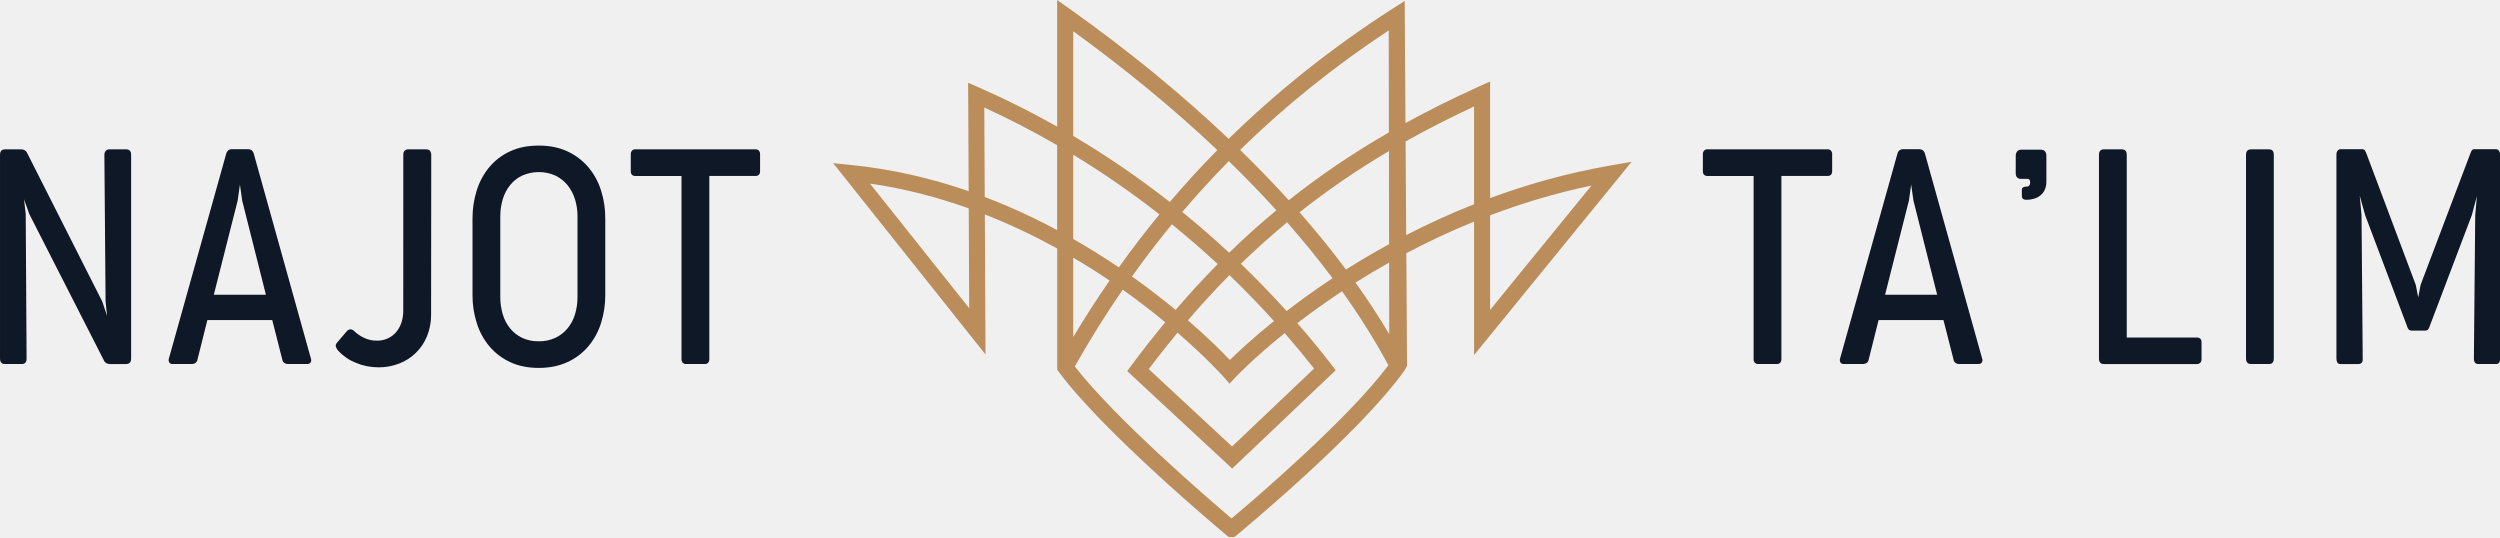
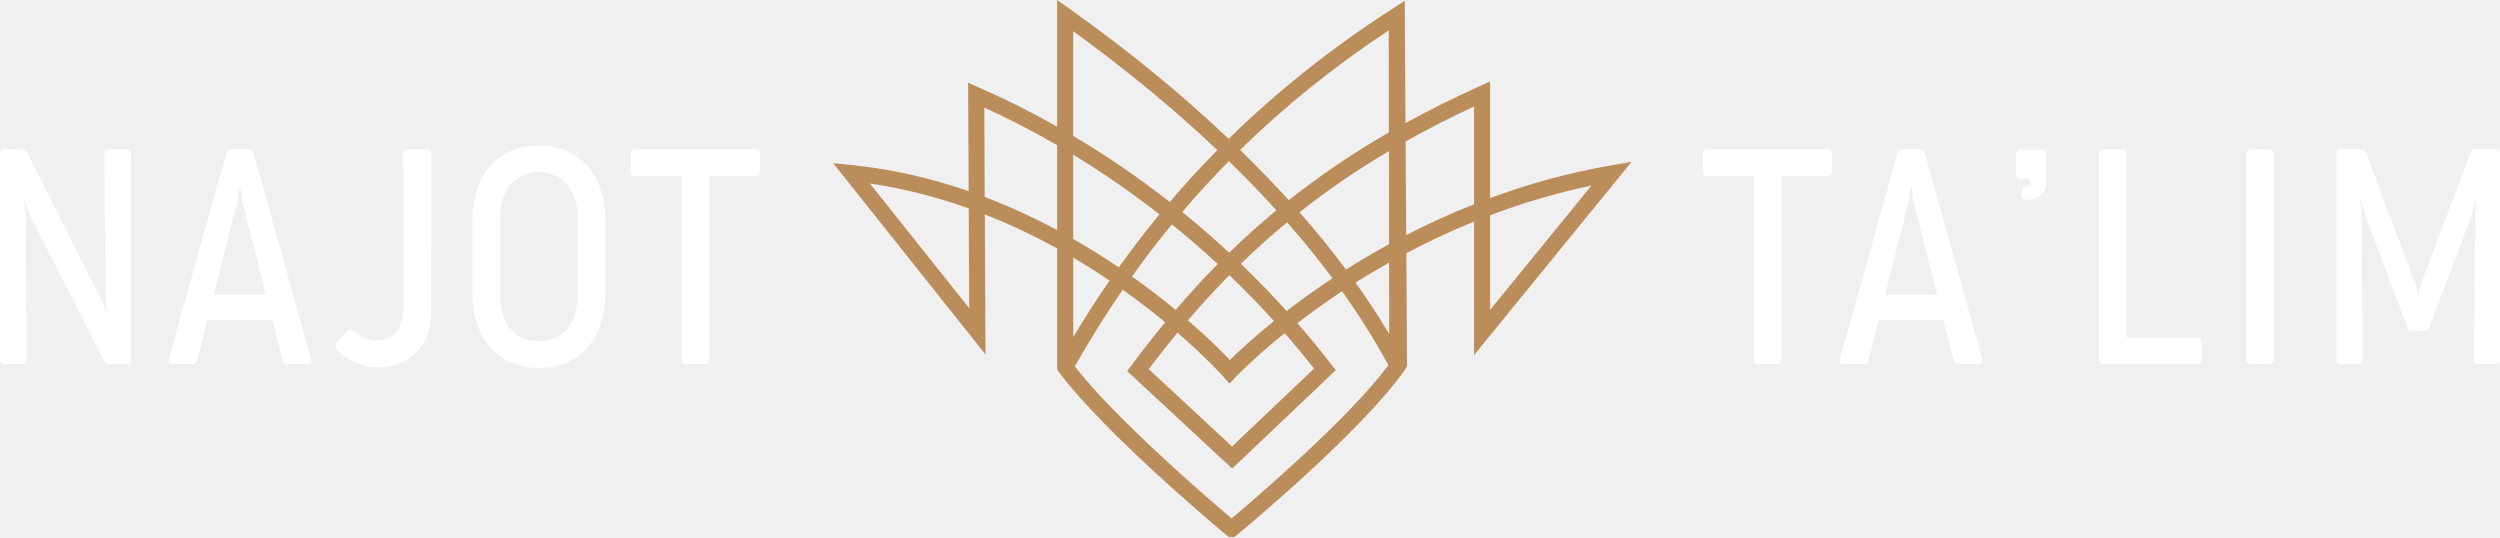
<svg xmlns="http://www.w3.org/2000/svg" width="214" height="46" viewBox="0 0 214 46" fill="none">
  <g clip-path="url(#clip0_4_571)">
    <g clip-path="url(#clip1_4_571)">
      <mask id="mask0_4_571" style="mask-type:luminance" maskUnits="userSpaceOnUse" x="0" y="0" width="214" height="46">
        <path d="M214 0H0V46H214V0Z" fill="white" />
      </mask>
      <g mask="url(#mask0_4_571)">
-         <path d="M0.001 13.261C0.001 12.944 0.142 12.785 0.425 12.785H1.826C1.925 12.785 2.022 12.81 2.109 12.857C2.22 12.928 2.305 13.033 2.353 13.155L8.755 25.812L9.166 27.04L9.037 25.803L8.935 13.261C8.93 13.137 8.969 13.016 9.045 12.918C9.085 12.872 9.136 12.836 9.192 12.812C9.249 12.789 9.311 12.779 9.372 12.784H10.813C10.922 12.78 11.028 12.819 11.108 12.893C11.185 12.966 11.224 13.084 11.224 13.248V30.699C11.224 31.008 11.074 31.163 10.773 31.163H9.41C9.307 31.161 9.207 31.136 9.114 31.091C9 31.029 8.912 30.926 8.87 30.802L2.508 18.325L2.058 17.062L2.202 18.338L2.276 30.684C2.276 31.002 2.139 31.161 1.865 31.161H0.424C0.142 31.161 0.001 31.002 0.001 30.684V13.261Z" fill="#0F1826" />
-         <path d="M26.608 30.671C26.659 30.816 26.653 30.935 26.589 31.025C26.556 31.07 26.512 31.105 26.462 31.129C26.412 31.153 26.356 31.163 26.301 31.16H24.642C24.543 31.159 24.446 31.133 24.36 31.083C24.308 31.051 24.264 31.008 24.231 30.956C24.197 30.905 24.175 30.847 24.167 30.787L23.304 27.398H17.75L16.902 30.787C16.893 30.847 16.871 30.905 16.838 30.956C16.805 31.007 16.761 31.051 16.709 31.083C16.623 31.132 16.526 31.159 16.426 31.16H14.771C14.716 31.164 14.661 31.154 14.612 31.13C14.562 31.106 14.519 31.07 14.488 31.025C14.458 30.972 14.439 30.912 14.435 30.851C14.431 30.79 14.44 30.728 14.462 30.671L19.361 13.17C19.388 13.049 19.454 12.941 19.548 12.861C19.628 12.801 19.725 12.769 19.825 12.771H21.251C21.353 12.77 21.452 12.802 21.535 12.861C21.632 12.939 21.7 13.048 21.727 13.17L26.608 30.671ZM18.302 25.232H22.762L20.73 17.165L20.538 15.799L20.345 17.165L18.302 25.232Z" fill="#0F1826" />
-         <path d="M34.523 13.247C34.523 13.076 34.566 12.959 34.652 12.886C34.727 12.822 34.823 12.785 34.922 12.784H36.464C36.636 12.784 36.752 12.829 36.818 12.919C36.889 13.033 36.922 13.166 36.915 13.299L36.902 26.921C36.91 27.561 36.79 28.197 36.548 28.79C36.332 29.322 36.009 29.804 35.598 30.205C35.188 30.607 34.699 30.919 34.163 31.122C33.601 31.339 33.004 31.448 32.402 31.444C31.742 31.446 31.088 31.317 30.478 31.063C29.905 30.838 29.388 30.488 28.965 30.04C28.873 29.944 28.803 29.83 28.76 29.705C28.709 29.567 28.743 29.438 28.863 29.317L29.698 28.338C29.818 28.218 29.936 28.171 30.052 28.194C30.174 28.224 30.284 28.291 30.367 28.387C30.6 28.598 30.862 28.773 31.145 28.909C31.499 29.082 31.889 29.168 32.282 29.16C32.592 29.163 32.899 29.1 33.182 28.974C33.453 28.852 33.694 28.674 33.89 28.451C34.095 28.213 34.252 27.938 34.352 27.64C34.466 27.304 34.523 26.951 34.519 26.596L34.523 13.247Z" fill="#0F1826" />
-         <path d="M40.447 18.712C40.443 17.894 40.564 17.081 40.808 16.301C41.033 15.574 41.398 14.898 41.881 14.311C42.365 13.733 42.971 13.271 43.655 12.957C44.362 12.626 45.182 12.461 46.117 12.461C47.042 12.461 47.859 12.627 48.567 12.957C49.251 13.271 49.86 13.73 50.352 14.302C50.845 14.884 51.216 15.56 51.445 16.288C51.693 17.067 51.816 17.88 51.811 18.698V25.258C51.816 26.075 51.693 26.887 51.445 27.665C51.217 28.392 50.848 29.066 50.359 29.65C49.869 30.224 49.259 30.684 48.573 30.997C47.86 31.328 47.041 31.493 46.114 31.493C45.187 31.493 44.372 31.328 43.671 30.997C42.989 30.683 42.384 30.223 41.897 29.65C41.409 29.067 41.041 28.392 40.813 27.665C40.566 26.886 40.442 26.073 40.447 25.255V18.712ZM42.825 25.413C42.821 25.919 42.892 26.423 43.036 26.908C43.165 27.347 43.379 27.757 43.667 28.113C43.947 28.453 44.297 28.729 44.695 28.919C45.139 29.124 45.624 29.225 46.114 29.214C46.605 29.224 47.093 29.123 47.54 28.919C47.941 28.729 48.297 28.454 48.581 28.113C48.872 27.76 49.088 27.353 49.218 26.914C49.364 26.432 49.437 25.93 49.434 25.426V18.531C49.438 18.031 49.365 17.533 49.218 17.055C49.083 16.617 48.868 16.208 48.582 15.851C48.301 15.505 47.947 15.226 47.547 15.032C47.099 14.833 46.616 14.73 46.127 14.729C45.638 14.728 45.154 14.829 44.706 15.026C44.304 15.215 43.951 15.493 43.671 15.838C43.383 16.196 43.168 16.606 43.037 17.047C42.894 17.527 42.822 18.027 42.826 18.529L42.825 25.413Z" fill="#0F1826" />
-         <path d="M53.994 13.218C53.989 13.159 53.997 13.1 54.016 13.043C54.035 12.987 54.064 12.934 54.103 12.89C54.14 12.854 54.183 12.825 54.23 12.807C54.278 12.788 54.329 12.779 54.38 12.781H64.689C64.738 12.78 64.787 12.789 64.832 12.808C64.878 12.827 64.919 12.855 64.953 12.89C64.992 12.934 65.022 12.986 65.041 13.043C65.06 13.099 65.068 13.159 65.063 13.218V14.649C65.063 14.793 65.027 14.9 64.954 14.964C64.881 15.029 64.787 15.063 64.69 15.061H60.718V30.722C60.727 30.841 60.689 30.959 60.614 31.051C60.579 31.087 60.537 31.116 60.491 31.135C60.444 31.153 60.395 31.162 60.344 31.16H58.723C58.67 31.163 58.618 31.155 58.57 31.136C58.521 31.117 58.477 31.088 58.44 31.051C58.364 30.959 58.327 30.841 58.337 30.722V15.064H54.38C54.279 15.068 54.18 15.033 54.103 14.967C54.031 14.903 53.994 14.798 53.994 14.652V13.218Z" fill="#0F1826" />
-         <path d="M145.765 13.218C145.761 13.159 145.768 13.1 145.787 13.043C145.805 12.987 145.835 12.935 145.874 12.89C145.91 12.854 145.954 12.825 146.001 12.807C146.049 12.788 146.1 12.779 146.151 12.781H156.461C156.51 12.78 156.558 12.789 156.604 12.808C156.649 12.827 156.69 12.854 156.724 12.89C156.763 12.935 156.793 12.987 156.812 13.043C156.83 13.1 156.838 13.159 156.833 13.218V14.649C156.833 14.793 156.797 14.9 156.724 14.964C156.652 15.028 156.557 15.063 156.461 15.061H152.488V30.722C152.497 30.841 152.461 30.959 152.385 31.051C152.351 31.087 152.309 31.116 152.262 31.134C152.216 31.153 152.166 31.162 152.116 31.16H150.496C150.444 31.163 150.392 31.155 150.343 31.136C150.294 31.117 150.25 31.088 150.213 31.051C150.138 30.959 150.101 30.841 150.11 30.722V15.064H146.151C146.05 15.067 145.951 15.033 145.874 14.967C145.802 14.903 145.765 14.798 145.765 14.652V13.218Z" fill="#0F1826" />
-         <path d="M169.665 30.671C169.717 30.816 169.71 30.935 169.646 31.025C169.613 31.07 169.57 31.106 169.519 31.129C169.469 31.153 169.413 31.163 169.358 31.16H167.701C167.601 31.159 167.504 31.133 167.418 31.083C167.366 31.051 167.322 31.007 167.289 30.956C167.256 30.905 167.234 30.847 167.225 30.787L166.361 27.398H160.807L159.958 30.787C159.949 30.847 159.928 30.905 159.894 30.956C159.861 31.007 159.817 31.051 159.766 31.083C159.679 31.132 159.582 31.159 159.483 31.16H157.825C157.771 31.164 157.716 31.154 157.666 31.13C157.616 31.107 157.574 31.07 157.542 31.025C157.512 30.972 157.493 30.912 157.489 30.851C157.484 30.79 157.494 30.728 157.516 30.671L162.416 13.17C162.442 13.049 162.508 12.94 162.602 12.861C162.682 12.801 162.778 12.769 162.878 12.771H164.306C164.407 12.77 164.506 12.802 164.588 12.861C164.686 12.939 164.754 13.048 164.781 13.17L169.665 30.671ZM161.361 25.232H165.822L163.79 17.165L163.597 15.799L163.405 17.165L161.361 25.232Z" fill="#0F1826" />
-         <path d="M172.548 13.351C172.54 13.209 172.584 13.07 172.669 12.957C172.715 12.906 172.772 12.867 172.836 12.842C172.899 12.817 172.967 12.807 173.035 12.812H174.681C175.007 12.812 175.17 12.993 175.17 13.354V15.557C175.175 15.8 175.126 16.04 175.025 16.26C174.937 16.446 174.808 16.609 174.646 16.737C174.484 16.863 174.298 16.958 174.1 17.014C173.895 17.074 173.683 17.105 173.47 17.105C173.204 17.105 173.071 16.997 173.071 16.782V16.252C173.068 16.209 173.077 16.166 173.098 16.127C173.118 16.089 173.149 16.057 173.187 16.035C173.27 15.991 173.363 15.968 173.458 15.97C173.503 15.976 173.55 15.97 173.593 15.955C173.636 15.939 173.675 15.914 173.708 15.881C173.76 15.805 173.785 15.715 173.78 15.623C173.787 15.539 173.767 15.456 173.722 15.385C173.694 15.357 173.661 15.337 173.624 15.325C173.587 15.312 173.548 15.308 173.509 15.312H172.983C172.869 15.315 172.759 15.273 172.674 15.196C172.589 15.119 172.546 14.995 172.546 14.822L172.548 13.351Z" fill="#0F1826" />
-         <path d="M179.671 13.26C179.671 12.943 179.812 12.784 180.095 12.784H181.626C181.908 12.784 182.05 12.943 182.05 13.26V28.893H188.054C188.159 28.888 188.262 28.923 188.343 28.99C188.415 29.055 188.452 29.159 188.452 29.305V30.723C188.457 30.782 188.449 30.842 188.43 30.899C188.412 30.955 188.382 31.007 188.343 31.052C188.304 31.089 188.259 31.118 188.21 31.137C188.16 31.155 188.107 31.164 188.054 31.162H180.095C179.812 31.162 179.671 31.003 179.671 30.685V13.26Z" fill="#0F1826" />
-         <path d="M192.259 13.26C192.259 12.943 192.403 12.784 192.696 12.784H194.225C194.5 12.784 194.637 12.943 194.637 13.26V30.684C194.637 31.002 194.5 31.161 194.225 31.161H192.696C192.404 31.161 192.259 31.002 192.259 30.684V13.26Z" fill="#0F1826" />
-         <path d="M202.455 18.415L201.992 16.739L202.147 18.401L202.248 30.698C202.266 31.007 202.137 31.162 201.864 31.162H200.359C200.221 31.162 200.127 31.119 200.076 31.033C200.02 30.927 199.993 30.807 199.999 30.686V13.196C200.001 13.084 200.04 12.975 200.108 12.886C200.143 12.847 200.185 12.816 200.233 12.796C200.281 12.776 200.333 12.767 200.385 12.77H202.197C202.242 12.766 202.287 12.773 202.329 12.791C202.37 12.809 202.407 12.837 202.434 12.873C202.491 12.962 202.536 13.057 202.57 13.157L206.793 24.395L206.999 25.464L207.205 24.381L211.456 13.155C211.488 13.055 211.534 12.96 211.59 12.871C211.618 12.835 211.655 12.807 211.696 12.789C211.738 12.771 211.784 12.764 211.829 12.769H213.617C213.669 12.766 213.72 12.774 213.768 12.794C213.816 12.815 213.858 12.845 213.892 12.884C213.96 12.973 213.999 13.082 214.001 13.194V30.684C214.019 31.002 213.904 31.16 213.655 31.16H212.147C211.892 31.16 211.765 31.005 211.765 30.696L211.879 18.417L212.023 16.793L211.587 18.417L207.984 27.915C207.959 28.027 207.906 28.131 207.83 28.218C207.763 28.277 207.675 28.307 207.586 28.302H206.427C206.342 28.305 206.259 28.275 206.196 28.218C206.12 28.131 206.067 28.027 206.042 27.915L202.455 18.415Z" fill="#0F1826" />
+         <path d="M0.001 13.261C0.001 12.944 0.142 12.785 0.425 12.785H1.826C1.925 12.785 2.022 12.81 2.109 12.857C2.22 12.928 2.305 13.033 2.353 13.155L8.755 25.812L9.166 27.04L9.037 25.803L8.935 13.261C8.93 13.137 8.969 13.016 9.045 12.918C9.085 12.872 9.136 12.836 9.192 12.812C9.249 12.789 9.311 12.779 9.372 12.784H10.813C10.922 12.78 11.028 12.819 11.108 12.893C11.185 12.966 11.224 13.084 11.224 13.248V30.699C11.224 31.008 11.074 31.163 10.773 31.163H9.41C9.307 31.161 9.207 31.136 9.114 31.091C9 31.029 8.912 30.926 8.87 30.802L2.508 18.325L2.058 17.062L2.202 18.338L2.276 30.684C2.276 31.002 2.139 31.161 1.865 31.161H0.424C0.142 31.161 0.001 31.002 0.001 30.684V13.261Z" fill="white" />
+         <path d="M26.608 30.671C26.659 30.816 26.653 30.935 26.589 31.025C26.556 31.07 26.512 31.105 26.462 31.129C26.412 31.153 26.356 31.163 26.301 31.16H24.642C24.543 31.159 24.446 31.133 24.36 31.083C24.308 31.051 24.264 31.008 24.231 30.956C24.197 30.905 24.175 30.847 24.167 30.787L23.304 27.398H17.75L16.902 30.787C16.893 30.847 16.871 30.905 16.838 30.956C16.805 31.007 16.761 31.051 16.709 31.083C16.623 31.132 16.526 31.159 16.426 31.16H14.771C14.716 31.164 14.661 31.154 14.612 31.13C14.562 31.106 14.519 31.07 14.488 31.025C14.458 30.972 14.439 30.912 14.435 30.851C14.431 30.79 14.44 30.728 14.462 30.671L19.361 13.17C19.388 13.049 19.454 12.941 19.548 12.861C19.628 12.801 19.725 12.769 19.825 12.771H21.251C21.353 12.77 21.452 12.802 21.535 12.861C21.632 12.939 21.7 13.048 21.727 13.17L26.608 30.671ZM18.302 25.232H22.762L20.73 17.165L20.538 15.799L20.345 17.165L18.302 25.232Z" fill="white" />
+         <path d="M34.523 13.247C34.523 13.076 34.566 12.959 34.652 12.886C34.727 12.822 34.823 12.785 34.922 12.784H36.464C36.636 12.784 36.752 12.829 36.818 12.919C36.889 13.033 36.922 13.166 36.915 13.299L36.902 26.921C36.91 27.561 36.79 28.197 36.548 28.79C36.332 29.322 36.009 29.804 35.598 30.205C35.188 30.607 34.699 30.919 34.163 31.122C33.601 31.339 33.004 31.448 32.402 31.444C31.742 31.446 31.088 31.317 30.478 31.063C29.905 30.838 29.388 30.488 28.965 30.04C28.873 29.944 28.803 29.83 28.76 29.705C28.709 29.567 28.743 29.438 28.863 29.317L29.698 28.338C29.818 28.218 29.936 28.171 30.052 28.194C30.174 28.224 30.284 28.291 30.367 28.387C30.6 28.598 30.862 28.773 31.145 28.909C31.499 29.082 31.889 29.168 32.282 29.16C32.592 29.163 32.899 29.1 33.182 28.974C33.453 28.852 33.694 28.674 33.89 28.451C34.095 28.213 34.252 27.938 34.352 27.64C34.466 27.304 34.523 26.951 34.519 26.596L34.523 13.247Z" fill="white" />
+         <path d="M40.447 18.712C40.443 17.894 40.564 17.081 40.808 16.301C41.033 15.574 41.398 14.898 41.881 14.311C42.365 13.733 42.971 13.271 43.655 12.957C44.362 12.626 45.182 12.461 46.117 12.461C47.042 12.461 47.859 12.627 48.567 12.957C49.251 13.271 49.86 13.73 50.352 14.302C50.845 14.884 51.216 15.56 51.445 16.288C51.693 17.067 51.816 17.88 51.811 18.698V25.258C51.816 26.075 51.693 26.887 51.445 27.665C51.217 28.392 50.848 29.066 50.359 29.65C49.869 30.224 49.259 30.684 48.573 30.997C47.86 31.328 47.041 31.493 46.114 31.493C45.187 31.493 44.372 31.328 43.671 30.997C42.989 30.683 42.384 30.223 41.897 29.65C41.409 29.067 41.041 28.392 40.813 27.665C40.566 26.886 40.442 26.073 40.447 25.255V18.712ZM42.825 25.413C42.821 25.919 42.892 26.423 43.036 26.908C43.165 27.347 43.379 27.757 43.667 28.113C43.947 28.453 44.297 28.729 44.695 28.919C45.139 29.124 45.624 29.225 46.114 29.214C46.605 29.224 47.093 29.123 47.54 28.919C47.941 28.729 48.297 28.454 48.581 28.113C48.872 27.76 49.088 27.353 49.218 26.914C49.364 26.432 49.437 25.93 49.434 25.426V18.531C49.438 18.031 49.365 17.533 49.218 17.055C49.083 16.617 48.868 16.208 48.582 15.851C48.301 15.505 47.947 15.226 47.547 15.032C47.099 14.833 46.616 14.73 46.127 14.729C45.638 14.728 45.154 14.829 44.706 15.026C44.304 15.215 43.951 15.493 43.671 15.838C43.383 16.196 43.168 16.606 43.037 17.047C42.894 17.527 42.822 18.027 42.826 18.529L42.825 25.413Z" fill="white" />
+         <path d="M53.994 13.218C53.989 13.159 53.997 13.1 54.016 13.043C54.035 12.987 54.064 12.934 54.103 12.89C54.14 12.854 54.183 12.825 54.23 12.807C54.278 12.788 54.329 12.779 54.38 12.781H64.689C64.738 12.78 64.787 12.789 64.832 12.808C64.878 12.827 64.919 12.855 64.953 12.89C64.992 12.934 65.022 12.986 65.041 13.043C65.06 13.099 65.068 13.159 65.063 13.218V14.649C65.063 14.793 65.027 14.9 64.954 14.964C64.881 15.029 64.787 15.063 64.69 15.061H60.718V30.722C60.727 30.841 60.689 30.959 60.614 31.051C60.579 31.087 60.537 31.116 60.491 31.135C60.444 31.153 60.395 31.162 60.344 31.16H58.723C58.67 31.163 58.618 31.155 58.57 31.136C58.521 31.117 58.477 31.088 58.44 31.051C58.364 30.959 58.327 30.841 58.337 30.722V15.064H54.38C54.279 15.068 54.18 15.033 54.103 14.967C54.031 14.903 53.994 14.798 53.994 14.652V13.218Z" fill="white" />
+         <path d="M145.765 13.218C145.761 13.159 145.768 13.1 145.787 13.043C145.805 12.987 145.835 12.935 145.874 12.89C145.91 12.854 145.954 12.825 146.001 12.807C146.049 12.788 146.1 12.779 146.151 12.781H156.461C156.51 12.78 156.558 12.789 156.604 12.808C156.649 12.827 156.69 12.854 156.724 12.89C156.763 12.935 156.793 12.987 156.812 13.043C156.83 13.1 156.838 13.159 156.833 13.218V14.649C156.833 14.793 156.797 14.9 156.724 14.964C156.652 15.028 156.557 15.063 156.461 15.061H152.488V30.722C152.497 30.841 152.461 30.959 152.385 31.051C152.351 31.087 152.309 31.116 152.262 31.134C152.216 31.153 152.166 31.162 152.116 31.16H150.496C150.444 31.163 150.392 31.155 150.343 31.136C150.294 31.117 150.25 31.088 150.213 31.051C150.138 30.959 150.101 30.841 150.11 30.722V15.064H146.151C146.05 15.067 145.951 15.033 145.874 14.967C145.802 14.903 145.765 14.798 145.765 14.652V13.218Z" fill="white" />
+         <path d="M169.665 30.671C169.717 30.816 169.71 30.935 169.646 31.025C169.613 31.07 169.57 31.106 169.519 31.129C169.469 31.153 169.413 31.163 169.358 31.16H167.701C167.601 31.159 167.504 31.133 167.418 31.083C167.366 31.051 167.322 31.007 167.289 30.956C167.256 30.905 167.234 30.847 167.225 30.787L166.361 27.398H160.807L159.958 30.787C159.949 30.847 159.928 30.905 159.894 30.956C159.861 31.007 159.817 31.051 159.766 31.083C159.679 31.132 159.582 31.159 159.483 31.16H157.825C157.771 31.164 157.716 31.154 157.666 31.13C157.616 31.107 157.574 31.07 157.542 31.025C157.512 30.972 157.493 30.912 157.489 30.851C157.484 30.79 157.494 30.728 157.516 30.671L162.416 13.17C162.442 13.049 162.508 12.94 162.602 12.861C162.682 12.801 162.778 12.769 162.878 12.771H164.306C164.407 12.77 164.506 12.802 164.588 12.861C164.686 12.939 164.754 13.048 164.781 13.17L169.665 30.671ZM161.361 25.232H165.822L163.79 17.165L163.597 15.799L163.405 17.165L161.361 25.232Z" fill="white" />
+         <path d="M172.548 13.351C172.54 13.209 172.584 13.07 172.669 12.957C172.715 12.906 172.772 12.867 172.836 12.842C172.899 12.817 172.967 12.807 173.035 12.812H174.681C175.007 12.812 175.17 12.993 175.17 13.354V15.557C175.175 15.8 175.126 16.04 175.025 16.26C174.937 16.446 174.808 16.609 174.646 16.737C174.484 16.863 174.298 16.958 174.1 17.014C173.895 17.074 173.683 17.105 173.47 17.105C173.204 17.105 173.071 16.997 173.071 16.782V16.252C173.068 16.209 173.077 16.166 173.098 16.127C173.118 16.089 173.149 16.057 173.187 16.035C173.27 15.991 173.363 15.968 173.458 15.97C173.503 15.976 173.55 15.97 173.593 15.955C173.636 15.939 173.675 15.914 173.708 15.881C173.76 15.805 173.785 15.715 173.78 15.623C173.787 15.539 173.767 15.456 173.722 15.385C173.694 15.357 173.661 15.337 173.624 15.325C173.587 15.312 173.548 15.308 173.509 15.312H172.983C172.869 15.315 172.759 15.273 172.674 15.196C172.589 15.119 172.546 14.995 172.546 14.822L172.548 13.351Z" fill="white" />
+         <path d="M179.671 13.26C179.671 12.943 179.812 12.784 180.095 12.784H181.626C181.908 12.784 182.05 12.943 182.05 13.26V28.893H188.054C188.159 28.888 188.262 28.923 188.343 28.99C188.415 29.055 188.452 29.159 188.452 29.305V30.723C188.457 30.782 188.449 30.842 188.43 30.899C188.412 30.955 188.382 31.007 188.343 31.052C188.304 31.089 188.259 31.118 188.21 31.137C188.16 31.155 188.107 31.164 188.054 31.162H180.095C179.812 31.162 179.671 31.003 179.671 30.685V13.26Z" fill="white" />
+         <path d="M192.259 13.26C192.259 12.943 192.403 12.784 192.696 12.784H194.225C194.5 12.784 194.637 12.943 194.637 13.26V30.684C194.637 31.002 194.5 31.161 194.225 31.161H192.696C192.404 31.161 192.259 31.002 192.259 30.684V13.26Z" fill="white" />
+         <path d="M202.455 18.415L201.992 16.739L202.147 18.401L202.248 30.698C202.266 31.007 202.137 31.162 201.864 31.162H200.359C200.221 31.162 200.127 31.119 200.076 31.033C200.02 30.927 199.993 30.807 199.999 30.686V13.196C200.001 13.084 200.04 12.975 200.108 12.886C200.143 12.847 200.185 12.816 200.233 12.796C200.281 12.776 200.333 12.767 200.385 12.77H202.197C202.242 12.766 202.287 12.773 202.329 12.791C202.37 12.809 202.407 12.837 202.434 12.873C202.491 12.962 202.536 13.057 202.57 13.157L206.793 24.395L206.999 25.464L207.205 24.381L211.456 13.155C211.488 13.055 211.534 12.96 211.59 12.871C211.618 12.835 211.655 12.807 211.696 12.789C211.738 12.771 211.784 12.764 211.829 12.769H213.617C213.669 12.766 213.72 12.774 213.768 12.794C213.816 12.815 213.858 12.845 213.892 12.884C213.96 12.973 213.999 13.082 214.001 13.194V30.684C214.019 31.002 213.904 31.16 213.655 31.16H212.147C211.892 31.16 211.765 31.005 211.765 30.696L211.879 18.417L212.023 16.793L211.587 18.417L207.984 27.915C207.959 28.027 207.906 28.131 207.83 28.218C207.763 28.277 207.675 28.307 207.586 28.302H206.427C206.342 28.305 206.259 28.275 206.196 28.218C206.12 28.131 206.067 28.027 206.042 27.915L202.455 18.415Z" fill="white" />
        <path d="M139.664 13.851L137.845 14.167C134.14 14.812 130.692 15.797 127.554 16.955V6.973L126.586 7.411C124.386 8.403 122.299 9.441 120.31 10.534L120.243 0.076L119.19 0.752C114.067 4.039 109.369 7.774 105.174 11.885C101.133 8.048 96.579 4.321 91.579 0.77L90.494 0V10.84C88.328 9.617 86.107 8.503 83.84 7.507L82.872 7.082L82.918 16.364C79.599 15.219 76.258 14.471 72.947 14.133L71.318 13.967L84.36 30.343L84.302 18.355C86.544 19.234 88.618 20.237 90.496 21.271V31.648L90.631 31.832C94.466 37.018 104.554 45.454 104.982 45.81L105.418 46.175L105.857 45.813C106.285 45.46 116.381 37.111 120.218 31.723L120.444 31.335L120.383 21.674C122.146 20.742 124.085 19.821 126.181 18.968V30.393L139.664 13.851ZM127.554 18.429C130.223 17.419 133.127 16.533 136.23 15.883L127.554 26.527V18.429ZM74.466 15.712C77.463 16.145 80.296 16.899 82.923 17.839L82.964 26.381L74.466 15.712ZM118.875 2.601L118.888 11.334C115.819 13.103 112.984 15.022 110.318 17.14C109.737 16.499 109.141 15.859 108.527 15.22C107.759 14.419 106.966 13.624 106.155 12.831C109.982 9.082 114.211 5.683 118.875 2.601ZM95.771 22.887C94.486 22.017 93.183 21.206 91.868 20.455V13.245C94.417 14.794 96.883 16.499 99.249 18.351C98.045 19.815 96.885 21.327 95.771 22.887ZM100.316 19.2C101.657 20.288 102.965 21.424 104.237 22.604C103.008 23.849 101.81 25.154 100.634 26.528C99.545 25.628 98.294 24.658 96.896 23.666C97.99 22.132 99.129 20.643 100.316 19.2ZM109.257 18C107.867 19.151 106.524 20.358 105.216 21.633C103.914 20.423 102.575 19.259 101.202 18.144C102.478 16.645 103.807 15.195 105.189 13.793C106.621 15.187 107.978 16.589 109.257 18ZM109.05 27.482C107.209 28.966 105.937 30.166 105.279 30.816C104.646 30.15 103.427 28.923 101.686 27.418C102.845 26.065 104.029 24.778 105.24 23.552C106.552 24.814 107.822 26.124 109.05 27.482ZM100.795 28.476C103.316 30.66 104.728 32.248 104.749 32.272L105.249 32.839L105.765 32.286C105.786 32.264 107.261 30.696 109.969 28.516C110.831 29.503 111.67 30.515 112.486 31.548L105.463 38.218L98.331 31.596C99.144 30.518 99.964 29.479 100.795 28.476ZM106.219 22.582C107.5 21.337 108.817 20.156 110.177 19.031C111.573 20.621 112.87 22.218 114.063 23.817C113.934 23.902 113.809 23.987 113.685 24.07C112.361 24.959 111.175 25.823 110.134 26.626C108.873 25.229 107.567 23.881 106.219 22.582ZM111.24 18.172C113.635 16.275 116.17 14.541 118.893 12.932L118.905 20.902C117.566 21.634 116.333 22.366 115.216 23.073C113.998 21.438 112.672 19.803 111.24 18.172ZM91.868 2.675C96.415 5.969 100.542 9.376 104.206 12.849C103.49 13.575 102.788 14.31 102.102 15.058C101.434 15.788 100.778 16.534 100.134 17.291C97.493 15.222 94.731 13.331 91.868 11.635V2.675ZM86.277 17.663C85.617 17.381 84.955 17.113 84.292 16.862L84.255 9.206C86.38 10.177 88.461 11.254 90.492 12.429V19.695C89.097 18.948 87.69 18.268 86.277 17.663ZM94.98 24.015C93.895 25.586 92.857 27.2 91.869 28.854V22.052C92.989 22.712 94.03 23.374 94.98 24.015ZM105.421 44.379C103.465 42.72 95.464 35.839 92.003 31.365C93.289 29.088 94.656 26.899 96.105 24.796C97.461 25.758 98.68 26.705 99.744 27.586C98.769 28.763 97.809 29.988 96.858 31.266L96.487 31.764L105.473 40.109L114.34 31.688L113.956 31.193C113.02 29.987 112.051 28.81 111.053 27.663C112.054 26.892 113.19 26.065 114.45 25.219C114.589 25.124 114.733 25.029 114.877 24.933C116.385 27.043 117.711 29.157 118.846 31.265C115.401 35.885 107.382 42.731 105.421 44.379ZM118.916 28.596C118.045 27.13 117.083 25.661 116.03 24.189C116.917 23.63 117.878 23.054 118.907 22.476L118.916 28.596ZM120.37 20.123L120.318 12.108C122.18 11.062 124.128 10.067 126.179 9.115V17.482C124.089 18.31 122.147 19.208 120.37 20.123Z" fill="#BA8D5B" />
      </g>
    </g>
  </g>
  <defs>
    <clipPath id="clip0_4_571">
      <rect width="214" height="46" fill="white" />
    </clipPath>
    <clipPath id="clip1_4_571">
      <rect width="214" height="46" fill="white" />
    </clipPath>
  </defs>
</svg>
